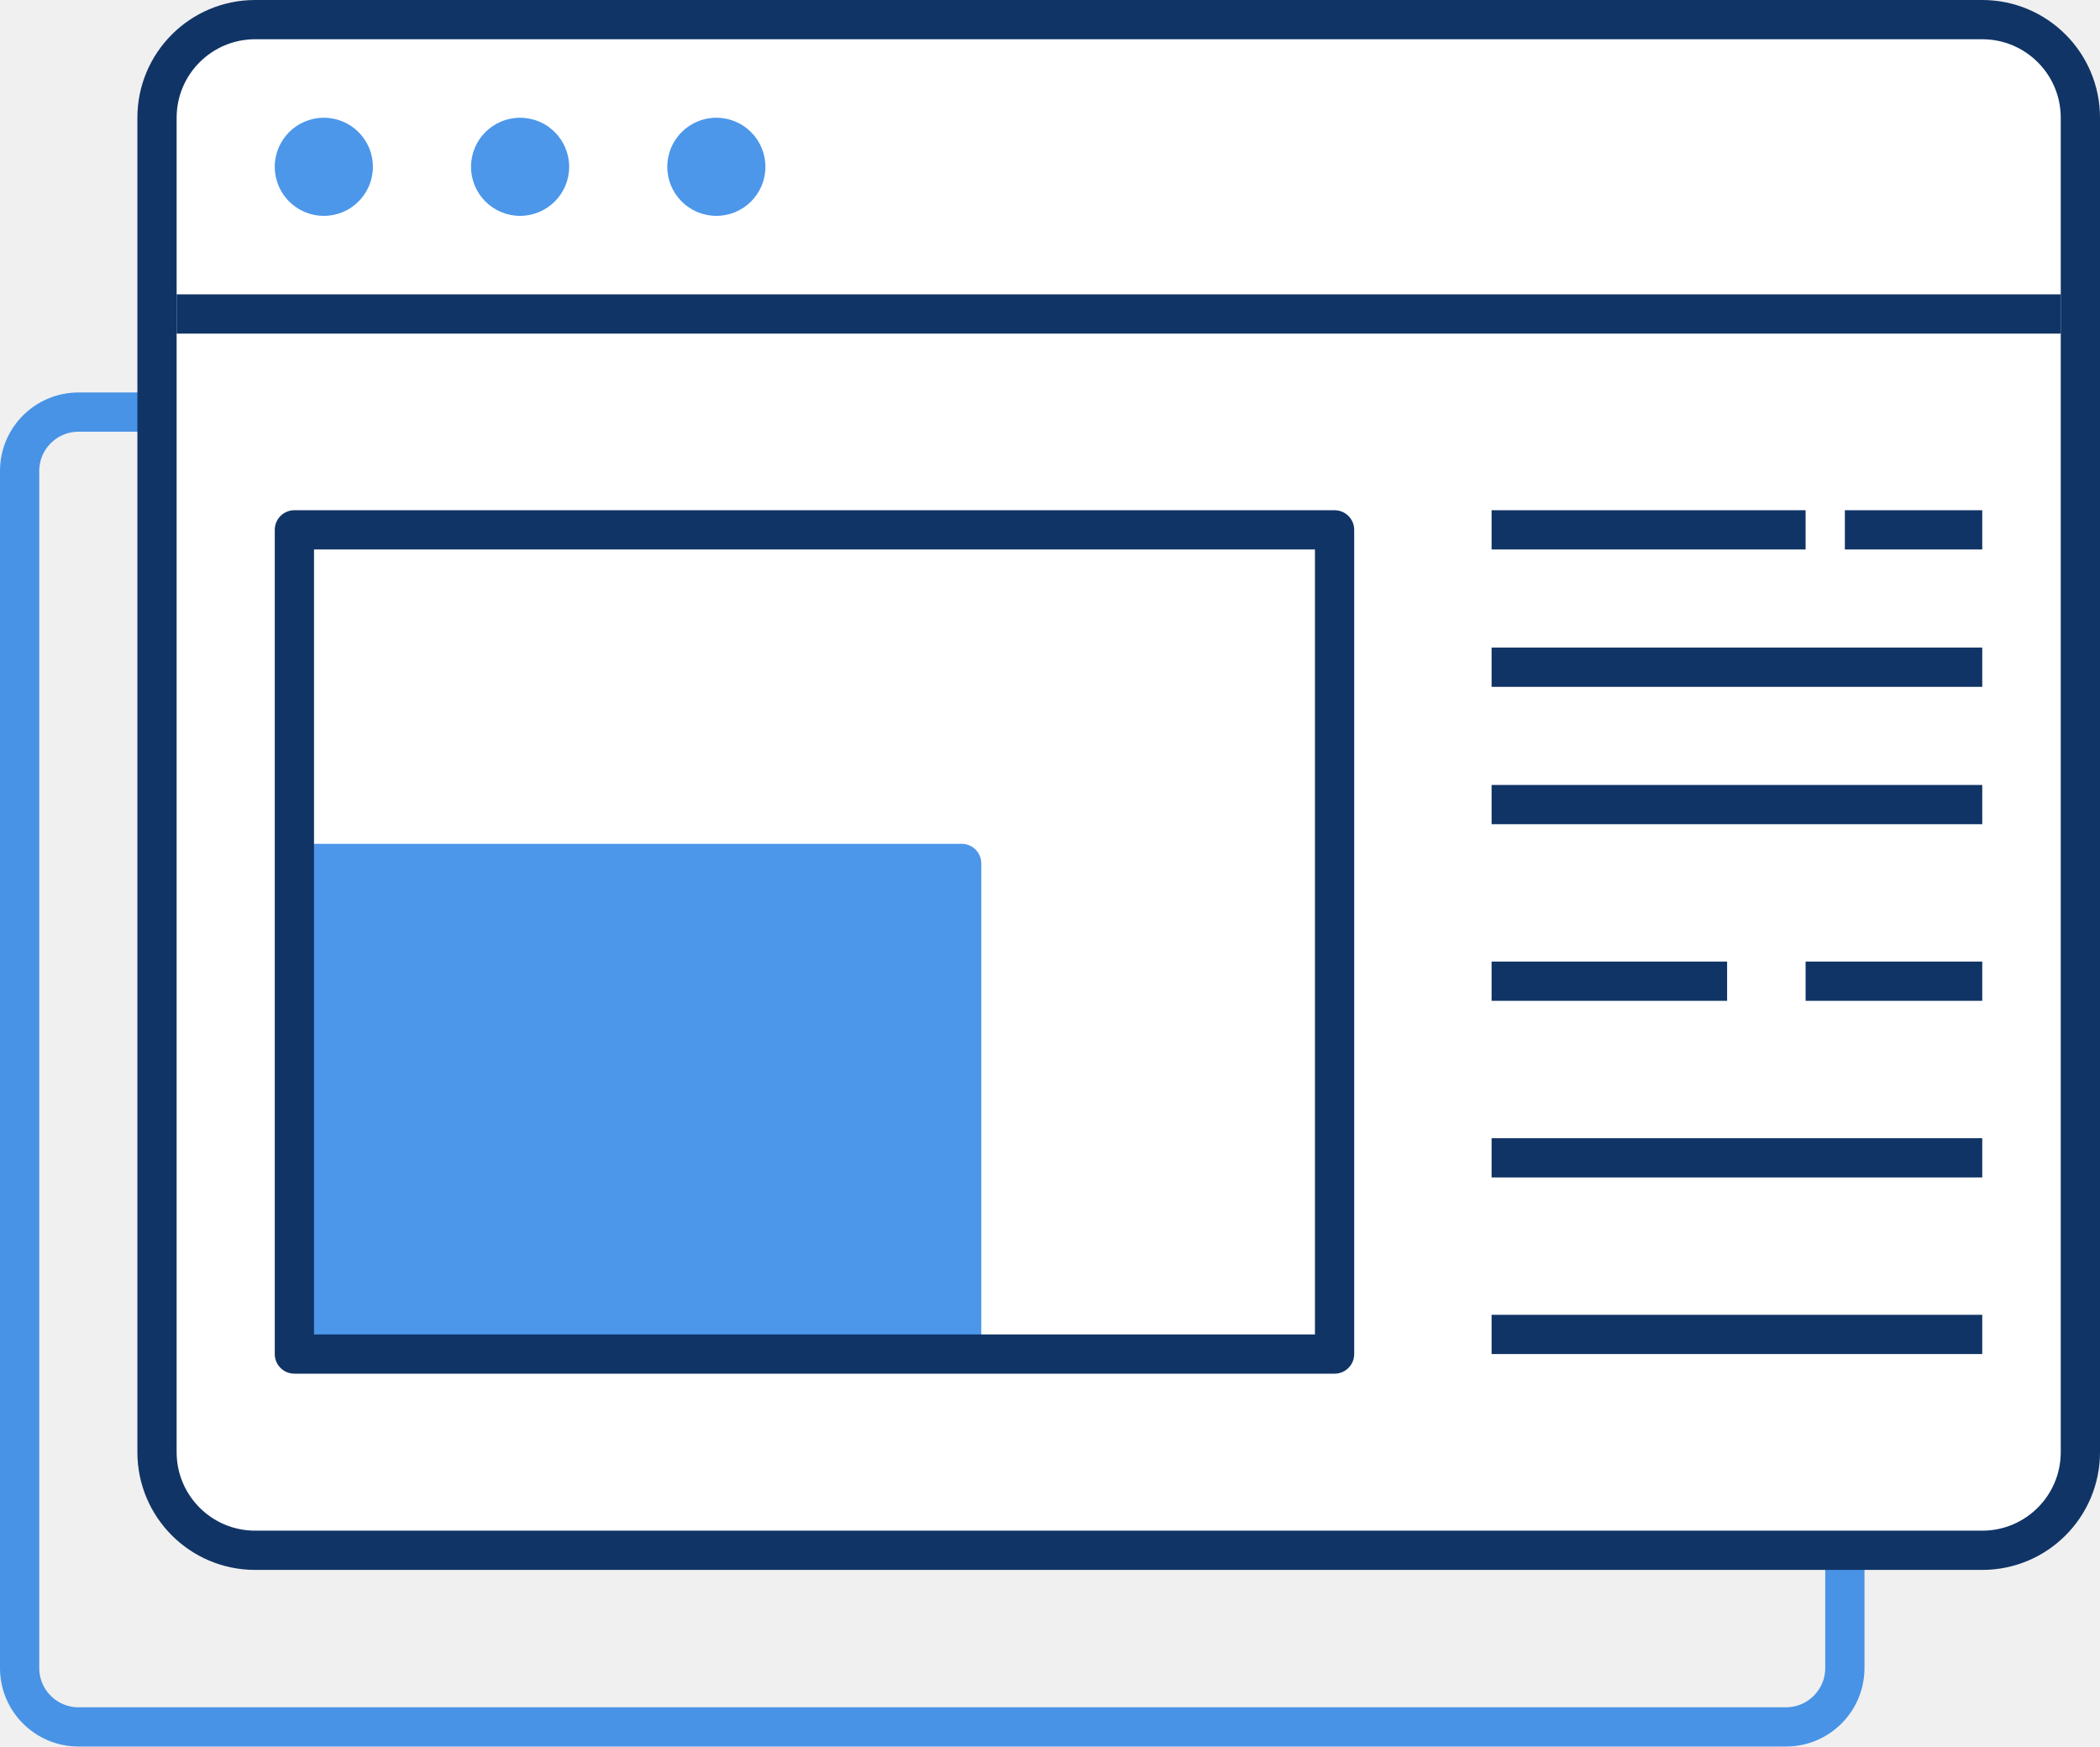
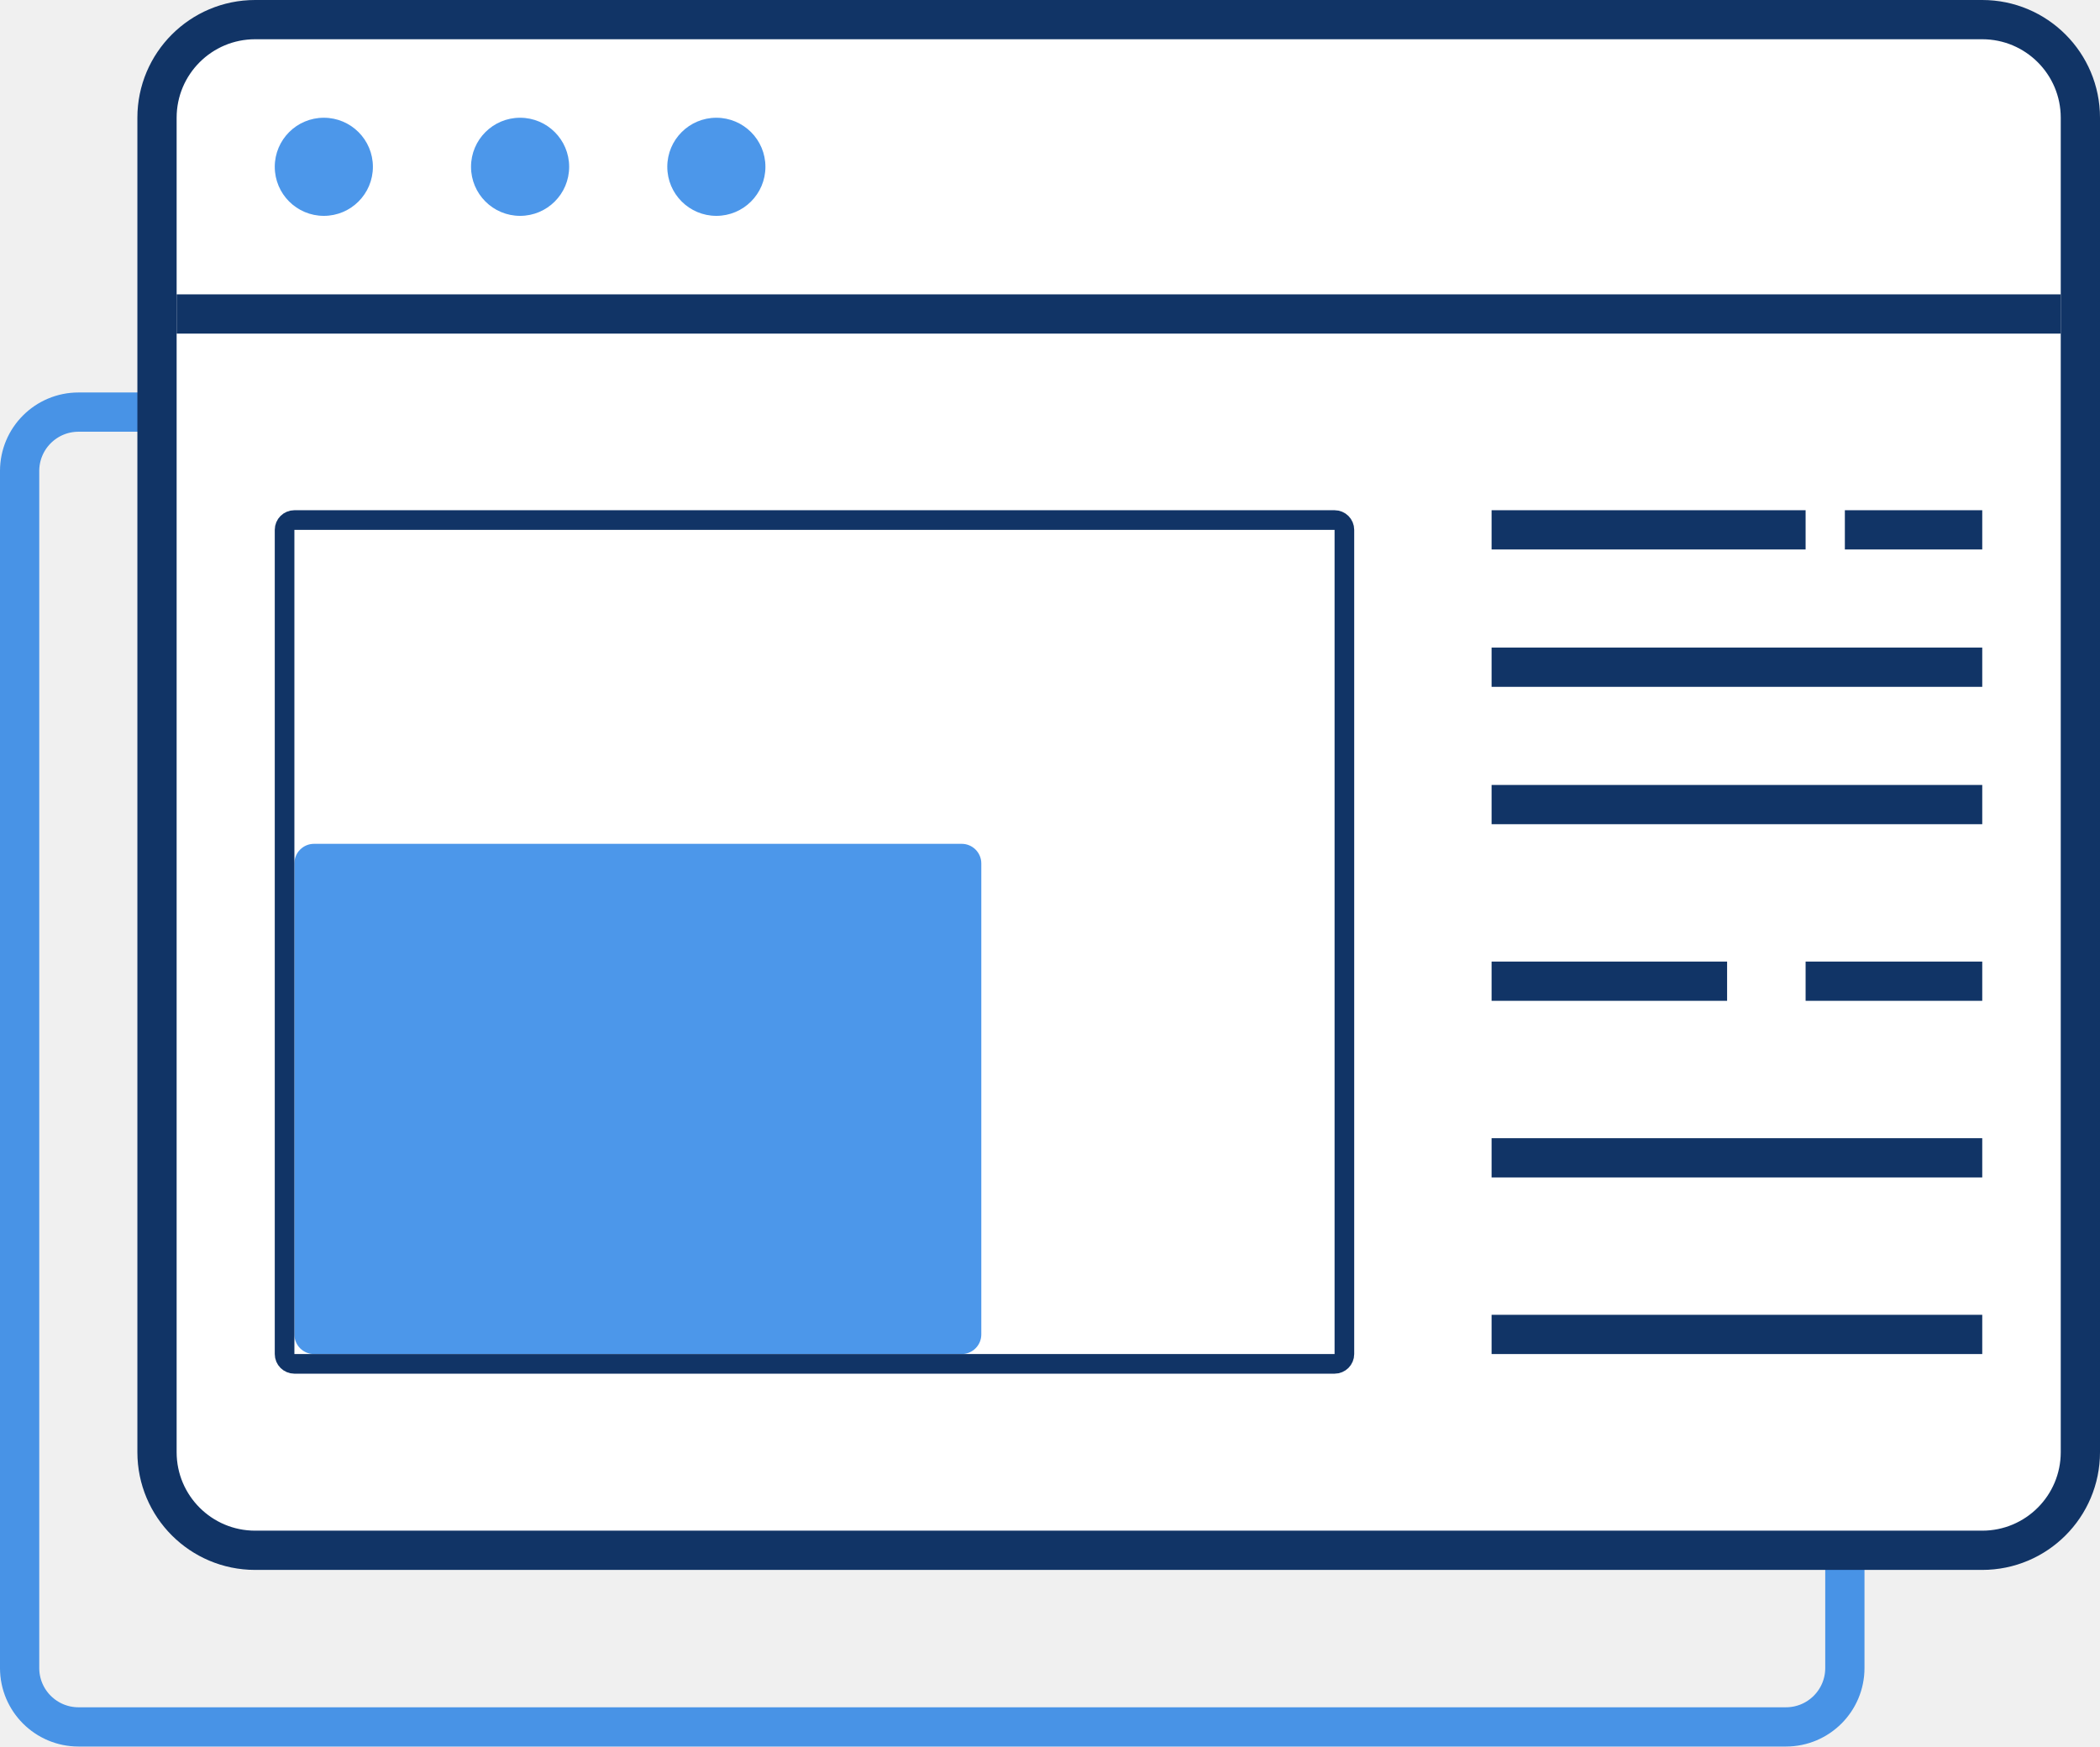
<svg xmlns="http://www.w3.org/2000/svg" width="107" height="89" viewBox="0 0 107 89" fill="none">
  <rect x="1" y="21" width="93" height="67" rx="3" stroke="#006CE2" stroke-opacity="0.7" stroke-width="2" />
  <rect x="8" y="1" width="98" height="78" rx="5" fill="white" stroke="#113466" stroke-width="2" />
  <rect x="15" y="43" width="35" height="26" rx="1" fill="#006CE2" fill-opacity="0.7" />
-   <mask id="path-4-inside-1_504:266" fill="white">
-     <rect x="14" y="26" width="55" height="44" rx="1" />
-   </mask>
-   <rect x="14" y="26" width="55" height="44" rx="1" stroke="#113466" stroke-width="4" mask="url(#path-4-inside-1_504:266)" />
+   <rect x="14.5" y="26.5" width="54" height="43" rx="0.5" stroke="#113466" />
  <circle cx="16.5" cy="8.5" r="2.5" fill="#006CE2" fill-opacity="0.7" />
  <circle cx="26.5" cy="8.5" r="2.5" fill="#006CE2" fill-opacity="0.7" />
  <circle cx="36.5" cy="8.5" r="2.5" fill="#006CE2" fill-opacity="0.7" />
  <rect x="9" y="15" width="96" height="2" fill="#113466" />
  <rect x="76" y="26" width="16" height="2" fill="#113466" />
  <rect x="94" y="26" width="7" height="2" fill="#113466" />
  <rect x="76" y="33" width="25" height="2" fill="#113466" />
  <rect x="76" y="40" width="25" height="2" fill="#113466" />
  <rect x="76" y="49" width="12" height="2" fill="#113466" />
  <rect x="92" y="49" width="9" height="2" fill="#113466" />
  <rect x="76" y="58" width="25" height="2" fill="#113466" />
  <rect x="76" y="67" width="25" height="2" fill="#113466" />
</svg>
